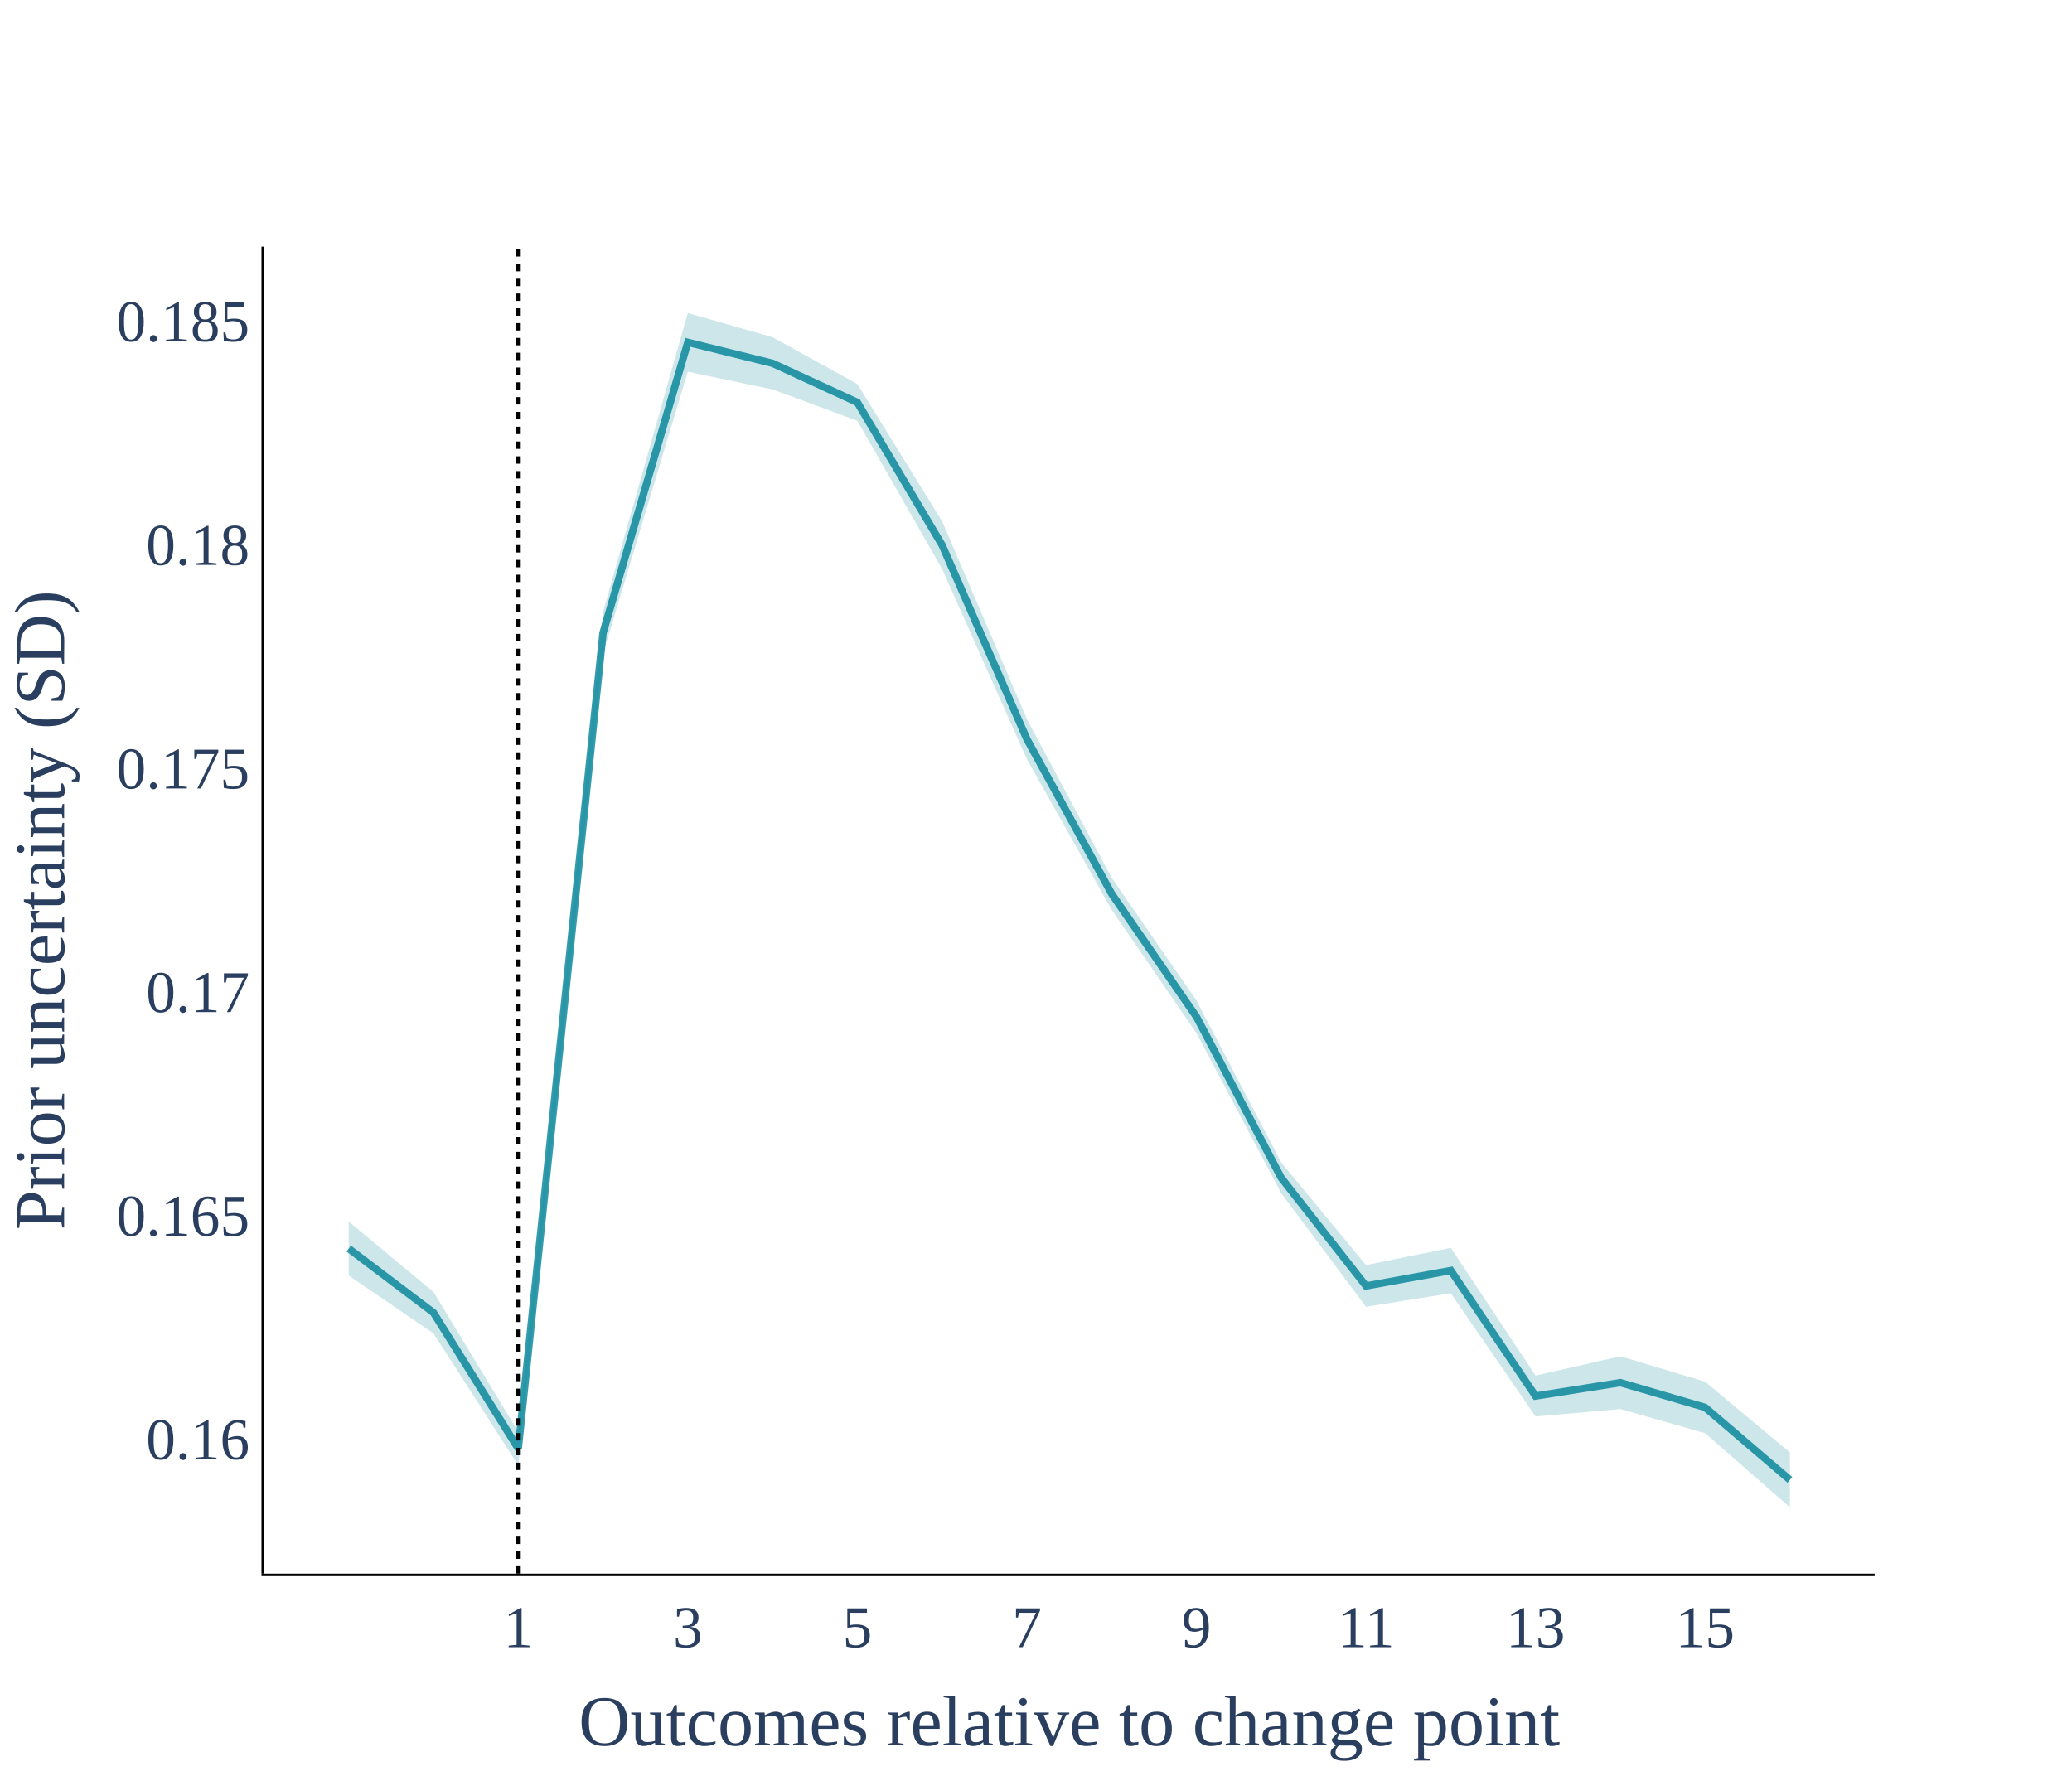
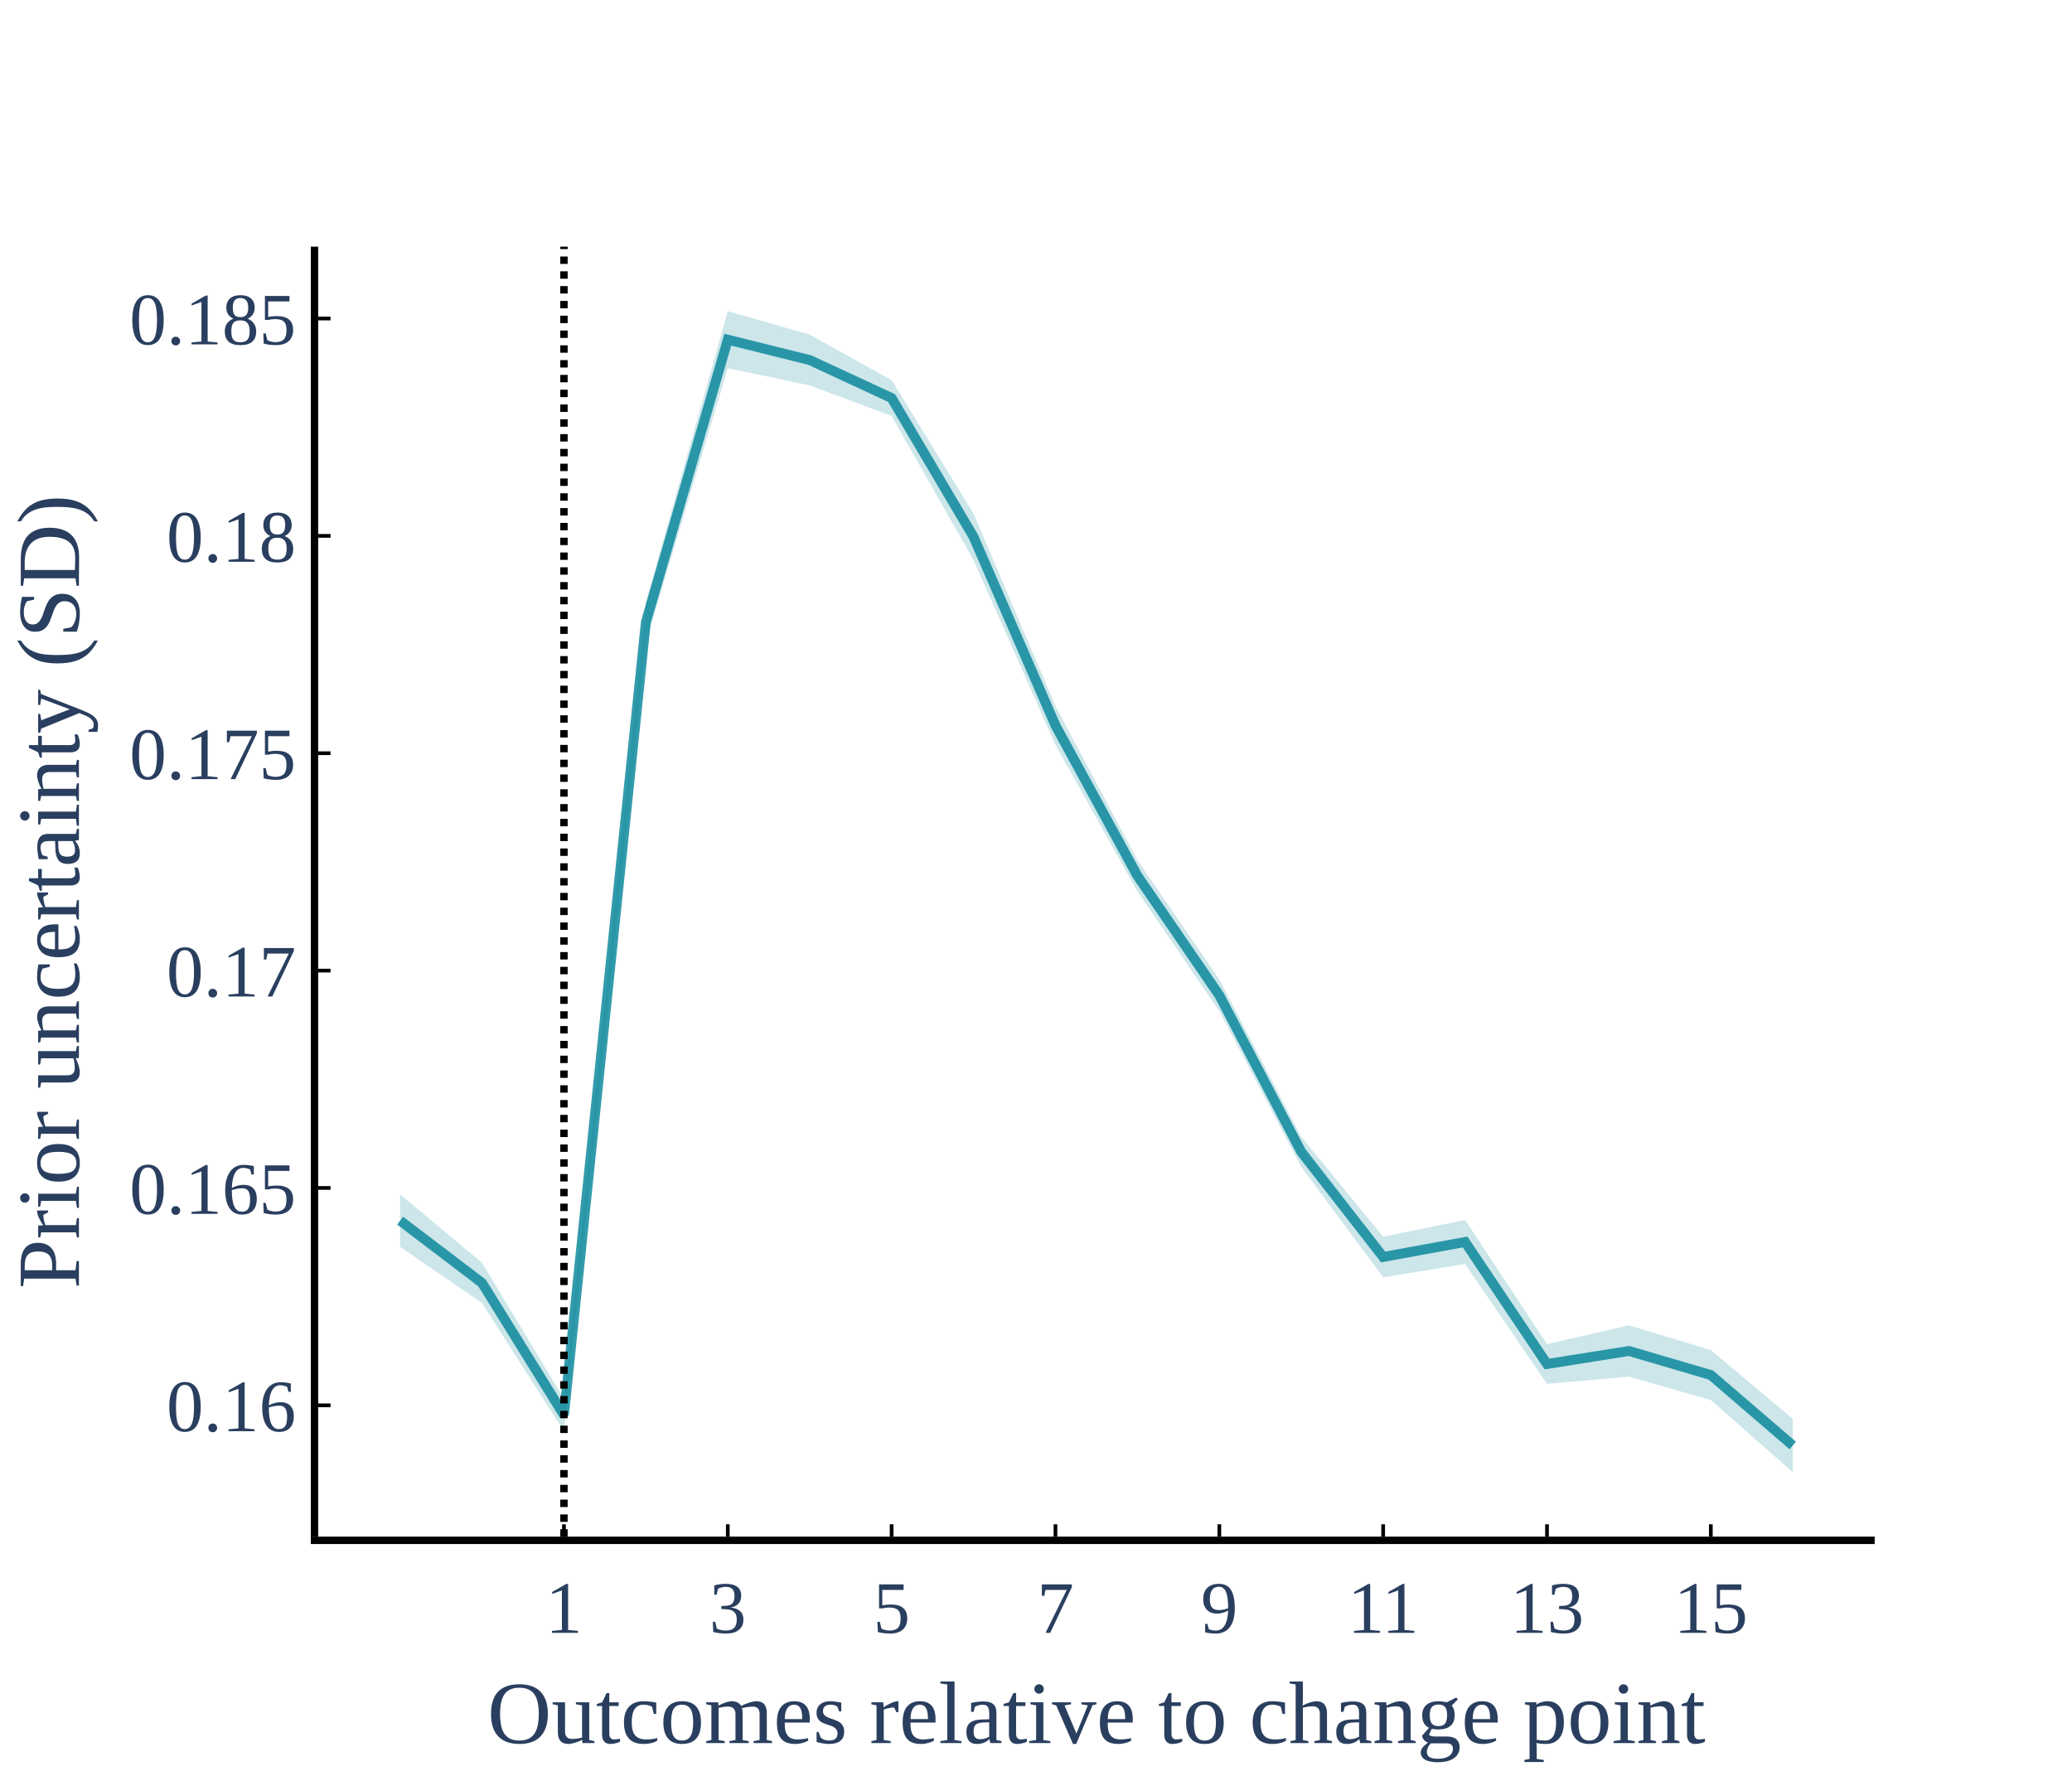
<svg xmlns="http://www.w3.org/2000/svg" class="main-svg" width="2625" height="2250" style="" viewBox="0 0 840 720">
  <rect x="0" y="0" width="840" height="720" style="fill: rgb(255, 255, 255); fill-opacity: 1;" />
-   <defs id="defs-cd216a">
+   <defs id="defs-93ab0e">
    <g class="clips">
-       <clipPath id="clipcd216axyplot" class="plotclip">
-         <rect width="653" height="538" />
+       <clipPath id="clip93ab0exyplot" class="plotclip">
+         <rect width="631" height="523" />
      </clipPath>
-       <clipPath class="axesclip" id="clipcd216ax">
-         <rect x="107" y="0" width="653" height="720" />
+       <clipPath class="axesclip" id="clip93ab0ex">
+         <rect x="129" y="0" width="631" height="720" />
      </clipPath>
-       <clipPath class="axesclip" id="clipcd216ay">
-         <rect x="0" y="100" width="840" height="538" />
+       <clipPath class="axesclip" id="clip93ab0ey">
+         <rect x="0" y="100" width="840" height="523" />
      </clipPath>
-       <clipPath class="axesclip" id="clipcd216axy">
-         <rect x="107" y="100" width="653" height="538" />
+       <clipPath class="axesclip" id="clip93ab0exy">
+         <rect x="129" y="100" width="631" height="523" />
      </clipPath>
    </g>
    <g class="gradients" />
    <g class="patterns" />
  </defs>
  <g class="bglayer">
-     <rect class="bg" x="107" y="100" width="653" height="538" style="fill: rgb(255, 255, 255); fill-opacity: 1; stroke-width: 0;" />
+     <rect class="bg" x="129" y="100" width="631" height="523" style="fill: rgb(255, 255, 255); fill-opacity: 1; stroke-width: 0;" />
  </g>
  <g class="layer-below">
    <g class="imagelayer" />
    <g class="shapelayer" />
  </g>
  <g class="cartesianlayer">
    <g class="subplot xy">
      <g class="layer-subplot">
        <g class="shapelayer" />
        <g class="imagelayer" />
      </g>
      <g class="minor-gridlayer">
        <g class="x" />
        <g class="y" />
      </g>
      <g class="gridlayer">
        <g class="x">
-           <path class="xgrid crisp" transform="translate(278.84,0)" d="M0,100v538" style="stroke: rgb(255, 255, 255); stroke-opacity: 1; stroke-width: 1px;" />
-           <path class="xgrid crisp" transform="translate(347.58,0)" d="M0,100v538" style="stroke: rgb(255, 255, 255); stroke-opacity: 1; stroke-width: 1px;" />
-           <path class="xgrid crisp" transform="translate(416.32,0)" d="M0,100v538" style="stroke: rgb(255, 255, 255); stroke-opacity: 1; stroke-width: 1px;" />
-           <path class="xgrid crisp" transform="translate(485.05,0)" d="M0,100v538" style="stroke: rgb(255, 255, 255); stroke-opacity: 1; stroke-width: 1px;" />
-           <path class="xgrid crisp" transform="translate(553.79,0)" d="M0,100v538" style="stroke: rgb(255, 255, 255); stroke-opacity: 1; stroke-width: 1px;" />
-           <path class="xgrid crisp" transform="translate(622.53,0)" d="M0,100v538" style="stroke: rgb(255, 255, 255); stroke-opacity: 1; stroke-width: 1px;" />
-           <path class="xgrid crisp" transform="translate(691.26,0)" d="M0,100v538" style="stroke: rgb(255, 255, 255); stroke-opacity: 1; stroke-width: 1px;" />
+           <path class="xgrid crisp" transform="translate(295.05,0)" d="M0,100v523" style="stroke: rgb(255, 255, 255); stroke-opacity: 1; stroke-width: 1px;" />
+           <path class="xgrid crisp" transform="translate(361.47,0)" d="M0,100v523" style="stroke: rgb(255, 255, 255); stroke-opacity: 1; stroke-width: 1px;" />
+           <path class="xgrid crisp" transform="translate(427.89,0)" d="M0,100v523" style="stroke: rgb(255, 255, 255); stroke-opacity: 1; stroke-width: 1px;" />
+           <path class="xgrid crisp" transform="translate(494.32,0)" d="M0,100v523" style="stroke: rgb(255, 255, 255); stroke-opacity: 1; stroke-width: 1px;" />
+           <path class="xgrid crisp" transform="translate(560.74,0)" d="M0,100v523" style="stroke: rgb(255, 255, 255); stroke-opacity: 1; stroke-width: 1px;" />
+           <path class="xgrid crisp" transform="translate(627.16,0)" d="M0,100v523" style="stroke: rgb(255, 255, 255); stroke-opacity: 1; stroke-width: 1px;" />
+           <path class="xgrid crisp" transform="translate(693.58,0)" d="M0,100v523" style="stroke: rgb(255, 255, 255); stroke-opacity: 1; stroke-width: 1px;" />
        </g>
        <g class="y">
-           <path class="ygrid crisp" transform="translate(0,583.23)" d="M107,0h653" style="stroke: rgb(255, 255, 255); stroke-opacity: 1; stroke-width: 1px;" />
-           <path class="ygrid crisp" transform="translate(0,492.58)" d="M107,0h653" style="stroke: rgb(255, 255, 255); stroke-opacity: 1; stroke-width: 1px;" />
-           <path class="ygrid crisp" transform="translate(0,401.93)" d="M107,0h653" style="stroke: rgb(255, 255, 255); stroke-opacity: 1; stroke-width: 1px;" />
-           <path class="ygrid crisp" transform="translate(0,311.27)" d="M107,0h653" style="stroke: rgb(255, 255, 255); stroke-opacity: 1; stroke-width: 1px;" />
-           <path class="ygrid crisp" transform="translate(0,220.62)" d="M107,0h653" style="stroke: rgb(255, 255, 255); stroke-opacity: 1; stroke-width: 1px;" />
-           <path class="ygrid crisp" transform="translate(0,129.97)" d="M107,0h653" style="stroke: rgb(255, 255, 255); stroke-opacity: 1; stroke-width: 1px;" />
+           <path class="ygrid crisp" transform="translate(0,569.76)" d="M129,0h631" style="stroke: rgb(255, 255, 255); stroke-opacity: 1; stroke-width: 1px;" />
+           <path class="ygrid crisp" transform="translate(0,481.63)" d="M129,0h631" style="stroke: rgb(255, 255, 255); stroke-opacity: 1; stroke-width: 1px;" />
+           <path class="ygrid crisp" transform="translate(0,393.51)" d="M129,0h631" style="stroke: rgb(255, 255, 255); stroke-opacity: 1; stroke-width: 1px;" />
+           <path class="ygrid crisp" transform="translate(0,305.38)" d="M129,0h631" style="stroke: rgb(255, 255, 255); stroke-opacity: 1; stroke-width: 1px;" />
+           <path class="ygrid crisp" transform="translate(0,217.26)" d="M129,0h631" style="stroke: rgb(255, 255, 255); stroke-opacity: 1; stroke-width: 1px;" />
+           <path class="ygrid crisp" transform="translate(0,129.13)" d="M129,0h631" style="stroke: rgb(255, 255, 255); stroke-opacity: 1; stroke-width: 1px;" />
        </g>
      </g>
      <g class="zerolinelayer">
-         <path class="xzl zl crisp" transform="translate(210.11,0)" d="M0,100v538" style="stroke: rgb(255, 255, 255); stroke-opacity: 1; stroke-width: 2px;" />
+         <path class="xzl zl crisp" transform="translate(228.63,0)" d="M0,100v523" style="stroke: rgb(255, 255, 255); stroke-opacity: 1; stroke-width: 2px;" />
      </g>
      <g class="layer-between">
        <g class="shapelayer" />
        <g class="imagelayer" />
      </g>
      <path class="xlines-below" />
      <path class="ylines-below" />
      <g class="overlines-below" />
      <g class="xaxislayer-below" />
      <g class="yaxislayer-below" />
      <g class="overaxes-below" />
      <g class="overplot">
-         <g class="xy" transform="translate(107,100)" clip-path="url(#clipcd216axyplot)">
+         <g class="xy" transform="translate(129,100)" clip-path="url(#clip93ab0exyplot)">
          <g class="scatterlayer mlayer">
-             <g class="trace scatter tracee948ba" style="stroke-miterlimit: 2; opacity: 1;">
+             <g class="trace scatter tracea3a8c2" style="stroke-miterlimit: 2; opacity: 1;">
              <g class="fills">
                <g>
-                   <path class="js-fill" d="M34.37,417.15L68.74,440.6L103.11,494.1L137.47,165.05L171.84,50.7L206.21,57.89L240.58,70.6L274.95,130.72L309.32,207.81L343.68,268.86L378.05,318.85L412.42,383.77L446.79,429.82L481.16,424.31L515.53,474.28L549.89,471.26L584.26,481.05L618.63,511.1L618.63,488.86L584.26,460.18L549.89,449.88L515.53,457.72L481.16,405.91L446.79,412.92L412.42,371.28L378.05,305.63L343.68,255.91L309.32,191.56L274.95,111.36L240.58,55.7L206.21,36.72L171.84,26.9L137.47,148.11L103.11,480.52L68.74,423.8L34.37,395.28Z" style="fill: rgb(0, 130, 150); fill-opacity: 0.2; stroke-width: 0;" />
+                   <path class="js-fill" d="M33.21,405.51L66.42,428.31L99.63,480.32L132.84,160.45L166.05,49.28L199.26,56.27L232.47,68.63L265.68,127.07L298.89,202.02L332.11,261.36L365.32,309.96L398.53,373.07L431.74,417.84L464.95,412.48L498.16,461.06L531.37,458.13L564.58,467.63L597.79,496.85L597.79,475.23L564.58,447.35L531.37,437.34L498.16,444.96L464.95,394.6L431.74,401.41L398.53,360.93L365.32,297.11L332.11,248.77L298.89,186.22L265.68,108.25L232.47,54.14L199.26,35.69L166.05,26.15L132.84,143.98L99.63,467.13L66.42,411.98L33.21,384.26Z" style="fill: rgb(0, 130, 150); fill-opacity: 0.2; stroke-width: 0;" />
                </g>
              </g>
              <g class="errorbars" />
              <g class="lines">
-                 <path class="js-line" d="M34.37,417.15L68.74,440.6L103.11,494.1L137.47,165.05L171.84,50.7L206.21,57.89L240.58,70.6L274.95,130.72L309.32,207.81L343.68,268.86L378.05,318.85L412.42,383.77L446.79,429.82L481.16,424.31L515.53,474.28L549.89,471.26L584.26,481.05L618.63,511.1L618.63,488.86L584.26,460.18L549.89,449.88L515.53,457.72L481.16,405.91L446.79,412.92L412.42,371.28L378.05,305.63L343.68,255.91L309.32,191.56L274.95,111.36L240.58,55.7L206.21,36.72L171.84,26.9L137.47,148.11L103.11,480.52L68.74,423.8L34.37,395.28" style="vector-effect: none; fill: none; stroke: rgb(255, 255, 255); stroke-opacity: 0; stroke-width: 2px; opacity: 1;" />
+                 <path class="js-line" d="M33.21,405.51L66.42,428.31L99.63,480.32L132.84,160.45L166.05,49.28L199.26,56.27L232.47,68.63L265.68,127.07L298.89,202.02L332.11,261.36L365.32,309.96L398.53,373.07L431.74,417.84L464.95,412.48L498.16,461.06L531.37,458.13L564.58,467.63L597.79,496.85L597.79,475.23L564.58,447.35L531.37,437.34L498.16,444.96L464.95,394.6L431.74,401.41L398.53,360.93L365.32,297.11L332.11,248.77L298.89,186.22L265.68,108.25L232.47,54.14L199.26,35.69L166.05,26.15L132.84,143.98L99.63,467.13L66.42,411.98L33.21,384.26" style="vector-effect: none; fill: none; stroke: rgb(255, 255, 255); stroke-opacity: 0; stroke-width: 2px; opacity: 1;" />
              </g>
              <g class="points" />
              <g class="text" />
            </g>
-             <g class="trace scatter trace3f8b3a" style="stroke-miterlimit: 2; opacity: 1;">
+             <g class="trace scatter trace64a183" style="stroke-miterlimit: 2; opacity: 1;">
              <g class="fills" />
              <g class="errorbars" />
              <g class="lines">
-                 <path class="js-line" d="M34.37,406.21L68.74,432.2L103.11,487.31L137.47,156.58L171.84,38.8L206.21,47.3L240.58,63.15L274.95,121.04L309.32,199.68L343.68,262.38L378.05,312.24L412.42,377.53L446.79,421.37L481.16,415.11L515.53,466L549.89,460.57L584.26,470.61L618.63,499.98" style="vector-effect: none; fill: none; stroke: rgb(0, 130, 150); stroke-opacity: 0.8; stroke-width: 3px; opacity: 1;" />
+                 <path class="js-line" d="M33.21,394.89L66.42,420.15L99.63,473.72L132.84,152.21L166.05,37.72L199.26,45.98L232.47,61.39L265.68,117.66L298.89,194.12L332.11,255.07L365.32,303.53L398.53,367L431.74,409.62L464.95,403.54L498.16,453.01L531.37,447.73L564.58,457.49L597.79,486.04" style="vector-effect: none; fill: none; stroke: rgb(0, 130, 150); stroke-opacity: 0.8; stroke-width: 4px; opacity: 1;" />
              </g>
              <g class="points" />
              <g class="text" />
            </g>
          </g>
        </g>
      </g>
-       <path class="xlines-above crisp" d="M106,638.5H760" style="fill: none; stroke-width: 1px; stroke: rgb(0, 0, 0); stroke-opacity: 1;" />
-       <path class="ylines-above crisp" d="M106.5,100V638" style="fill: none; stroke-width: 1px; stroke: rgb(0, 0, 0); stroke-opacity: 1;" />
+       <path class="xlines-above crisp" d="M126,624.5H760" style="fill: none; stroke-width: 3px; stroke: rgb(0, 0, 0); stroke-opacity: 1;" />
+       <path class="ylines-above crisp" d="M127.5,100V623" style="fill: none; stroke-width: 3px; stroke: rgb(0, 0, 0); stroke-opacity: 1;" />
      <g class="overlines-above" />
      <g class="xaxislayer-above">
+         <path class="xtick ticks crisp" d="M0,623v-5" transform="translate(228.63,0)" style="stroke: rgb(0, 0, 0); stroke-opacity: 1; stroke-width: 1.5px;" />
+         <path class="xtick ticks crisp" d="M0,623v-5" transform="translate(295.05,0)" style="stroke: rgb(0, 0, 0); stroke-opacity: 1; stroke-width: 1.5px;" />
+         <path class="xtick ticks crisp" d="M0,623v-5" transform="translate(361.47,0)" style="stroke: rgb(0, 0, 0); stroke-opacity: 1; stroke-width: 1.5px;" />
+         <path class="xtick ticks crisp" d="M0,623v-5" transform="translate(427.89,0)" style="stroke: rgb(0, 0, 0); stroke-opacity: 1; stroke-width: 1.5px;" />
+         <path class="xtick ticks crisp" d="M0,623v-5" transform="translate(494.32,0)" style="stroke: rgb(0, 0, 0); stroke-opacity: 1; stroke-width: 1.5px;" />
+         <path class="xtick ticks crisp" d="M0,623v-5" transform="translate(560.74,0)" style="stroke: rgb(0, 0, 0); stroke-opacity: 1; stroke-width: 1.5px;" />
+         <path class="xtick ticks crisp" d="M0,623v-5" transform="translate(627.16,0)" style="stroke: rgb(0, 0, 0); stroke-opacity: 1; stroke-width: 1.5px;" />
+         <path class="xtick ticks crisp" d="M0,623v-5" transform="translate(693.58,0)" style="stroke: rgb(0, 0, 0); stroke-opacity: 1; stroke-width: 1.5px;" />
        <g class="xtick">
-           <text text-anchor="middle" x="0" y="667.8" transform="translate(210.11,0)" style="font-family: 'Times New Roman'; font-size: 24px; fill: rgb(42, 63, 95); fill-opacity: 1; white-space: pre; opacity: 1;">1</text>
+           <text text-anchor="middle" x="0" y="662" transform="translate(228.63,0)" style="font-family: 'Times New Roman'; font-size: 30px; fill: rgb(42, 63, 95); fill-opacity: 1; white-space: pre; opacity: 1;">1</text>
        </g>
        <g class="xtick">
-           <text text-anchor="middle" x="0" y="667.8" style="font-family: 'Times New Roman'; font-size: 24px; fill: rgb(42, 63, 95); fill-opacity: 1; white-space: pre; opacity: 1;" transform="translate(278.84,0)">3</text>
+           <text text-anchor="middle" x="0" y="662" style="font-family: 'Times New Roman'; font-size: 30px; fill: rgb(42, 63, 95); fill-opacity: 1; white-space: pre; opacity: 1;" transform="translate(295.05,0)">3</text>
        </g>
        <g class="xtick">
-           <text text-anchor="middle" x="0" y="667.8" style="font-family: 'Times New Roman'; font-size: 24px; fill: rgb(42, 63, 95); fill-opacity: 1; white-space: pre; opacity: 1;" transform="translate(347.58,0)">5</text>
+           <text text-anchor="middle" x="0" y="662" style="font-family: 'Times New Roman'; font-size: 30px; fill: rgb(42, 63, 95); fill-opacity: 1; white-space: pre; opacity: 1;" transform="translate(361.47,0)">5</text>
        </g>
        <g class="xtick">
-           <text text-anchor="middle" x="0" y="667.8" style="font-family: 'Times New Roman'; font-size: 24px; fill: rgb(42, 63, 95); fill-opacity: 1; white-space: pre; opacity: 1;" transform="translate(416.32,0)">7</text>
+           <text text-anchor="middle" x="0" y="662" style="font-family: 'Times New Roman'; font-size: 30px; fill: rgb(42, 63, 95); fill-opacity: 1; white-space: pre; opacity: 1;" transform="translate(427.89,0)">7</text>
        </g>
        <g class="xtick">
-           <text text-anchor="middle" x="0" y="667.8" style="font-family: 'Times New Roman'; font-size: 24px; fill: rgb(42, 63, 95); fill-opacity: 1; white-space: pre; opacity: 1;" transform="translate(485.05,0)">9</text>
+           <text text-anchor="middle" x="0" y="662" style="font-family: 'Times New Roman'; font-size: 30px; fill: rgb(42, 63, 95); fill-opacity: 1; white-space: pre; opacity: 1;" transform="translate(494.32,0)">9</text>
        </g>
        <g class="xtick">
-           <text text-anchor="middle" x="0" y="667.8" style="font-family: 'Times New Roman'; font-size: 24px; fill: rgb(42, 63, 95); fill-opacity: 1; white-space: pre; opacity: 1;" transform="translate(553.79,0)">11</text>
+           <text text-anchor="middle" x="0" y="662" style="font-family: 'Times New Roman'; font-size: 30px; fill: rgb(42, 63, 95); fill-opacity: 1; white-space: pre; opacity: 1;" transform="translate(560.74,0)">11</text>
        </g>
        <g class="xtick">
-           <text text-anchor="middle" x="0" y="667.8" style="font-family: 'Times New Roman'; font-size: 24px; fill: rgb(42, 63, 95); fill-opacity: 1; white-space: pre; opacity: 1;" transform="translate(622.53,0)">13</text>
+           <text text-anchor="middle" x="0" y="662" style="font-family: 'Times New Roman'; font-size: 30px; fill: rgb(42, 63, 95); fill-opacity: 1; white-space: pre; opacity: 1;" transform="translate(627.16,0)">13</text>
        </g>
        <g class="xtick">
-           <text text-anchor="middle" x="0" y="667.8" style="font-family: 'Times New Roman'; font-size: 24px; fill: rgb(42, 63, 95); fill-opacity: 1; white-space: pre; opacity: 1;" transform="translate(691.26,0)">15</text>
+           <text text-anchor="middle" x="0" y="662" style="font-family: 'Times New Roman'; font-size: 30px; fill: rgb(42, 63, 95); fill-opacity: 1; white-space: pre; opacity: 1;" transform="translate(693.58,0)">15</text>
        </g>
      </g>
      <g class="yaxislayer-above">
+         <path class="ytick ticks crisp" d="M129,0h5" transform="translate(0,569.76)" style="stroke: rgb(0, 0, 0); stroke-opacity: 1; stroke-width: 1.5px;" />
+         <path class="ytick ticks crisp" d="M129,0h5" transform="translate(0,481.63)" style="stroke: rgb(0, 0, 0); stroke-opacity: 1; stroke-width: 1.5px;" />
+         <path class="ytick ticks crisp" d="M129,0h5" transform="translate(0,393.51)" style="stroke: rgb(0, 0, 0); stroke-opacity: 1; stroke-width: 1.5px;" />
+         <path class="ytick ticks crisp" d="M129,0h5" transform="translate(0,305.38)" style="stroke: rgb(0, 0, 0); stroke-opacity: 1; stroke-width: 1.5px;" />
+         <path class="ytick ticks crisp" d="M129,0h5" transform="translate(0,217.26)" style="stroke: rgb(0, 0, 0); stroke-opacity: 1; stroke-width: 1.5px;" />
+         <path class="ytick ticks crisp" d="M129,0h5" transform="translate(0,129.13)" style="stroke: rgb(0, 0, 0); stroke-opacity: 1; stroke-width: 1.5px;" />
        <g class="ytick">
-           <text text-anchor="end" x="101.2" y="8.4" transform="translate(0,583.23)" style="font-family: 'Times New Roman'; font-size: 24px; fill: rgb(42, 63, 95); fill-opacity: 1; white-space: pre; opacity: 1;">0.16</text>
+           <text text-anchor="end" x="120" y="10.5" transform="translate(0,569.76)" style="font-family: 'Times New Roman'; font-size: 30px; fill: rgb(42, 63, 95); fill-opacity: 1; white-space: pre; opacity: 1;">0.16</text>
        </g>
        <g class="ytick">
-           <text text-anchor="end" x="101.2" y="8.4" style="font-family: 'Times New Roman'; font-size: 24px; fill: rgb(42, 63, 95); fill-opacity: 1; white-space: pre; opacity: 1;" transform="translate(0,492.58)">0.165</text>
+           <text text-anchor="end" x="120" y="10.5" style="font-family: 'Times New Roman'; font-size: 30px; fill: rgb(42, 63, 95); fill-opacity: 1; white-space: pre; opacity: 1;" transform="translate(0,481.63)">0.165</text>
        </g>
        <g class="ytick">
-           <text text-anchor="end" x="101.2" y="8.4" style="font-family: 'Times New Roman'; font-size: 24px; fill: rgb(42, 63, 95); fill-opacity: 1; white-space: pre; opacity: 1;" transform="translate(0,401.93)">0.17</text>
+           <text text-anchor="end" x="120" y="10.5" style="font-family: 'Times New Roman'; font-size: 30px; fill: rgb(42, 63, 95); fill-opacity: 1; white-space: pre; opacity: 1;" transform="translate(0,393.51)">0.17</text>
        </g>
        <g class="ytick">
-           <text text-anchor="end" x="101.2" y="8.4" style="font-family: 'Times New Roman'; font-size: 24px; fill: rgb(42, 63, 95); fill-opacity: 1; white-space: pre; opacity: 1;" transform="translate(0,311.27)">0.175</text>
+           <text text-anchor="end" x="120" y="10.5" style="font-family: 'Times New Roman'; font-size: 30px; fill: rgb(42, 63, 95); fill-opacity: 1; white-space: pre; opacity: 1;" transform="translate(0,305.38)">0.175</text>
        </g>
        <g class="ytick">
-           <text text-anchor="end" x="101.2" y="8.4" style="font-family: 'Times New Roman'; font-size: 24px; fill: rgb(42, 63, 95); fill-opacity: 1; white-space: pre; opacity: 1;" transform="translate(0,220.62)">0.18</text>
+           <text text-anchor="end" x="120" y="10.5" style="font-family: 'Times New Roman'; font-size: 30px; fill: rgb(42, 63, 95); fill-opacity: 1; white-space: pre; opacity: 1;" transform="translate(0,217.26)">0.18</text>
        </g>
        <g class="ytick">
-           <text text-anchor="end" x="101.2" y="8.4" style="font-family: 'Times New Roman'; font-size: 24px; fill: rgb(42, 63, 95); fill-opacity: 1; white-space: pre; opacity: 1;" transform="translate(0,129.97)">0.185</text>
+           <text text-anchor="end" x="120" y="10.5" style="font-family: 'Times New Roman'; font-size: 30px; fill: rgb(42, 63, 95); fill-opacity: 1; white-space: pre; opacity: 1;" transform="translate(0,129.13)">0.185</text>
        </g>
      </g>
      <g class="overaxes-above" />
    </g>
  </g>
  <g class="polarlayer" />
  <g class="smithlayer" />
  <g class="ternarylayer" />
  <g class="geolayer" />
  <g class="funnelarealayer" />
  <g class="pielayer" />
  <g class="iciclelayer" />
  <g class="treemaplayer" />
  <g class="sunburstlayer" />
  <g class="glimages" />
-   <defs id="topdefs-cd216a">
+   <defs id="topdefs-93ab0e">
    <g class="clips" />
  </defs>
  <g class="layer-above">
    <g class="imagelayer" />
    <g class="shapelayer">
-       <g class="shape-group" data-index="0" clip-path="url(#clipcd216ax)">
-         <path data-index="0" fill-rule="evenodd" d="M210.11,638L210.11,100" style="opacity: 1; stroke: rgb(0, 0, 0); stroke-opacity: 1; fill: rgb(0, 0, 0); fill-opacity: 0; stroke-dasharray: 3px, 3px; stroke-width: 2px;" />
+       <g class="shape-group" data-index="0" clip-path="url(#clip93ab0ex)">
+         <path data-index="0" fill-rule="evenodd" d="M228.63,623L228.63,100" style="opacity: 1; stroke: rgb(0, 0, 0); stroke-opacity: 1; fill: rgb(0, 0, 0); fill-opacity: 0; stroke-dasharray: 3px, 3px; stroke-width: 3px;" />
      </g>
    </g>
  </g>
  <g class="infolayer">
    <g class="g-gtitle" />
    <g class="g-xtitle">
-       <text class="xtitle" x="433.5" y="707.612" text-anchor="middle" style="opacity: 1; font-family: 'Times New Roman'; font-size: 29px; fill: rgb(42, 63, 95); fill-opacity: 1; white-space: pre;">Outcomes relative to change point</text>
+       <text class="xtitle" x="444.5" y="706.7" text-anchor="middle" style="opacity: 1; font-family: 'Times New Roman'; font-size: 36px; fill: rgb(42, 63, 95); fill-opacity: 1; white-space: pre;">Outcomes relative to change point</text>
    </g>
-     <g class="g-ytitle" transform="translate(3.462891,0)">
-       <text class="ytitle" transform="rotate(-90,22.5375,369)" x="22.537" y="369" text-anchor="middle" style="opacity: 1; font-family: 'Times New Roman'; font-size: 29px; fill: rgb(42, 63, 95); fill-opacity: 1; white-space: pre;">Prior uncertainty (SD)</text>
+     <g class="g-ytitle" transform="translate(5.599609,0)">
+       <text class="ytitle" transform="rotate(-90,26.4,361.5)" x="26.4" y="361.5" text-anchor="middle" style="opacity: 1; font-family: 'Times New Roman'; font-size: 36px; fill: rgb(42, 63, 95); fill-opacity: 1; white-space: pre;">Prior uncertainty (SD)</text>
    </g>
  </g>
</svg>
